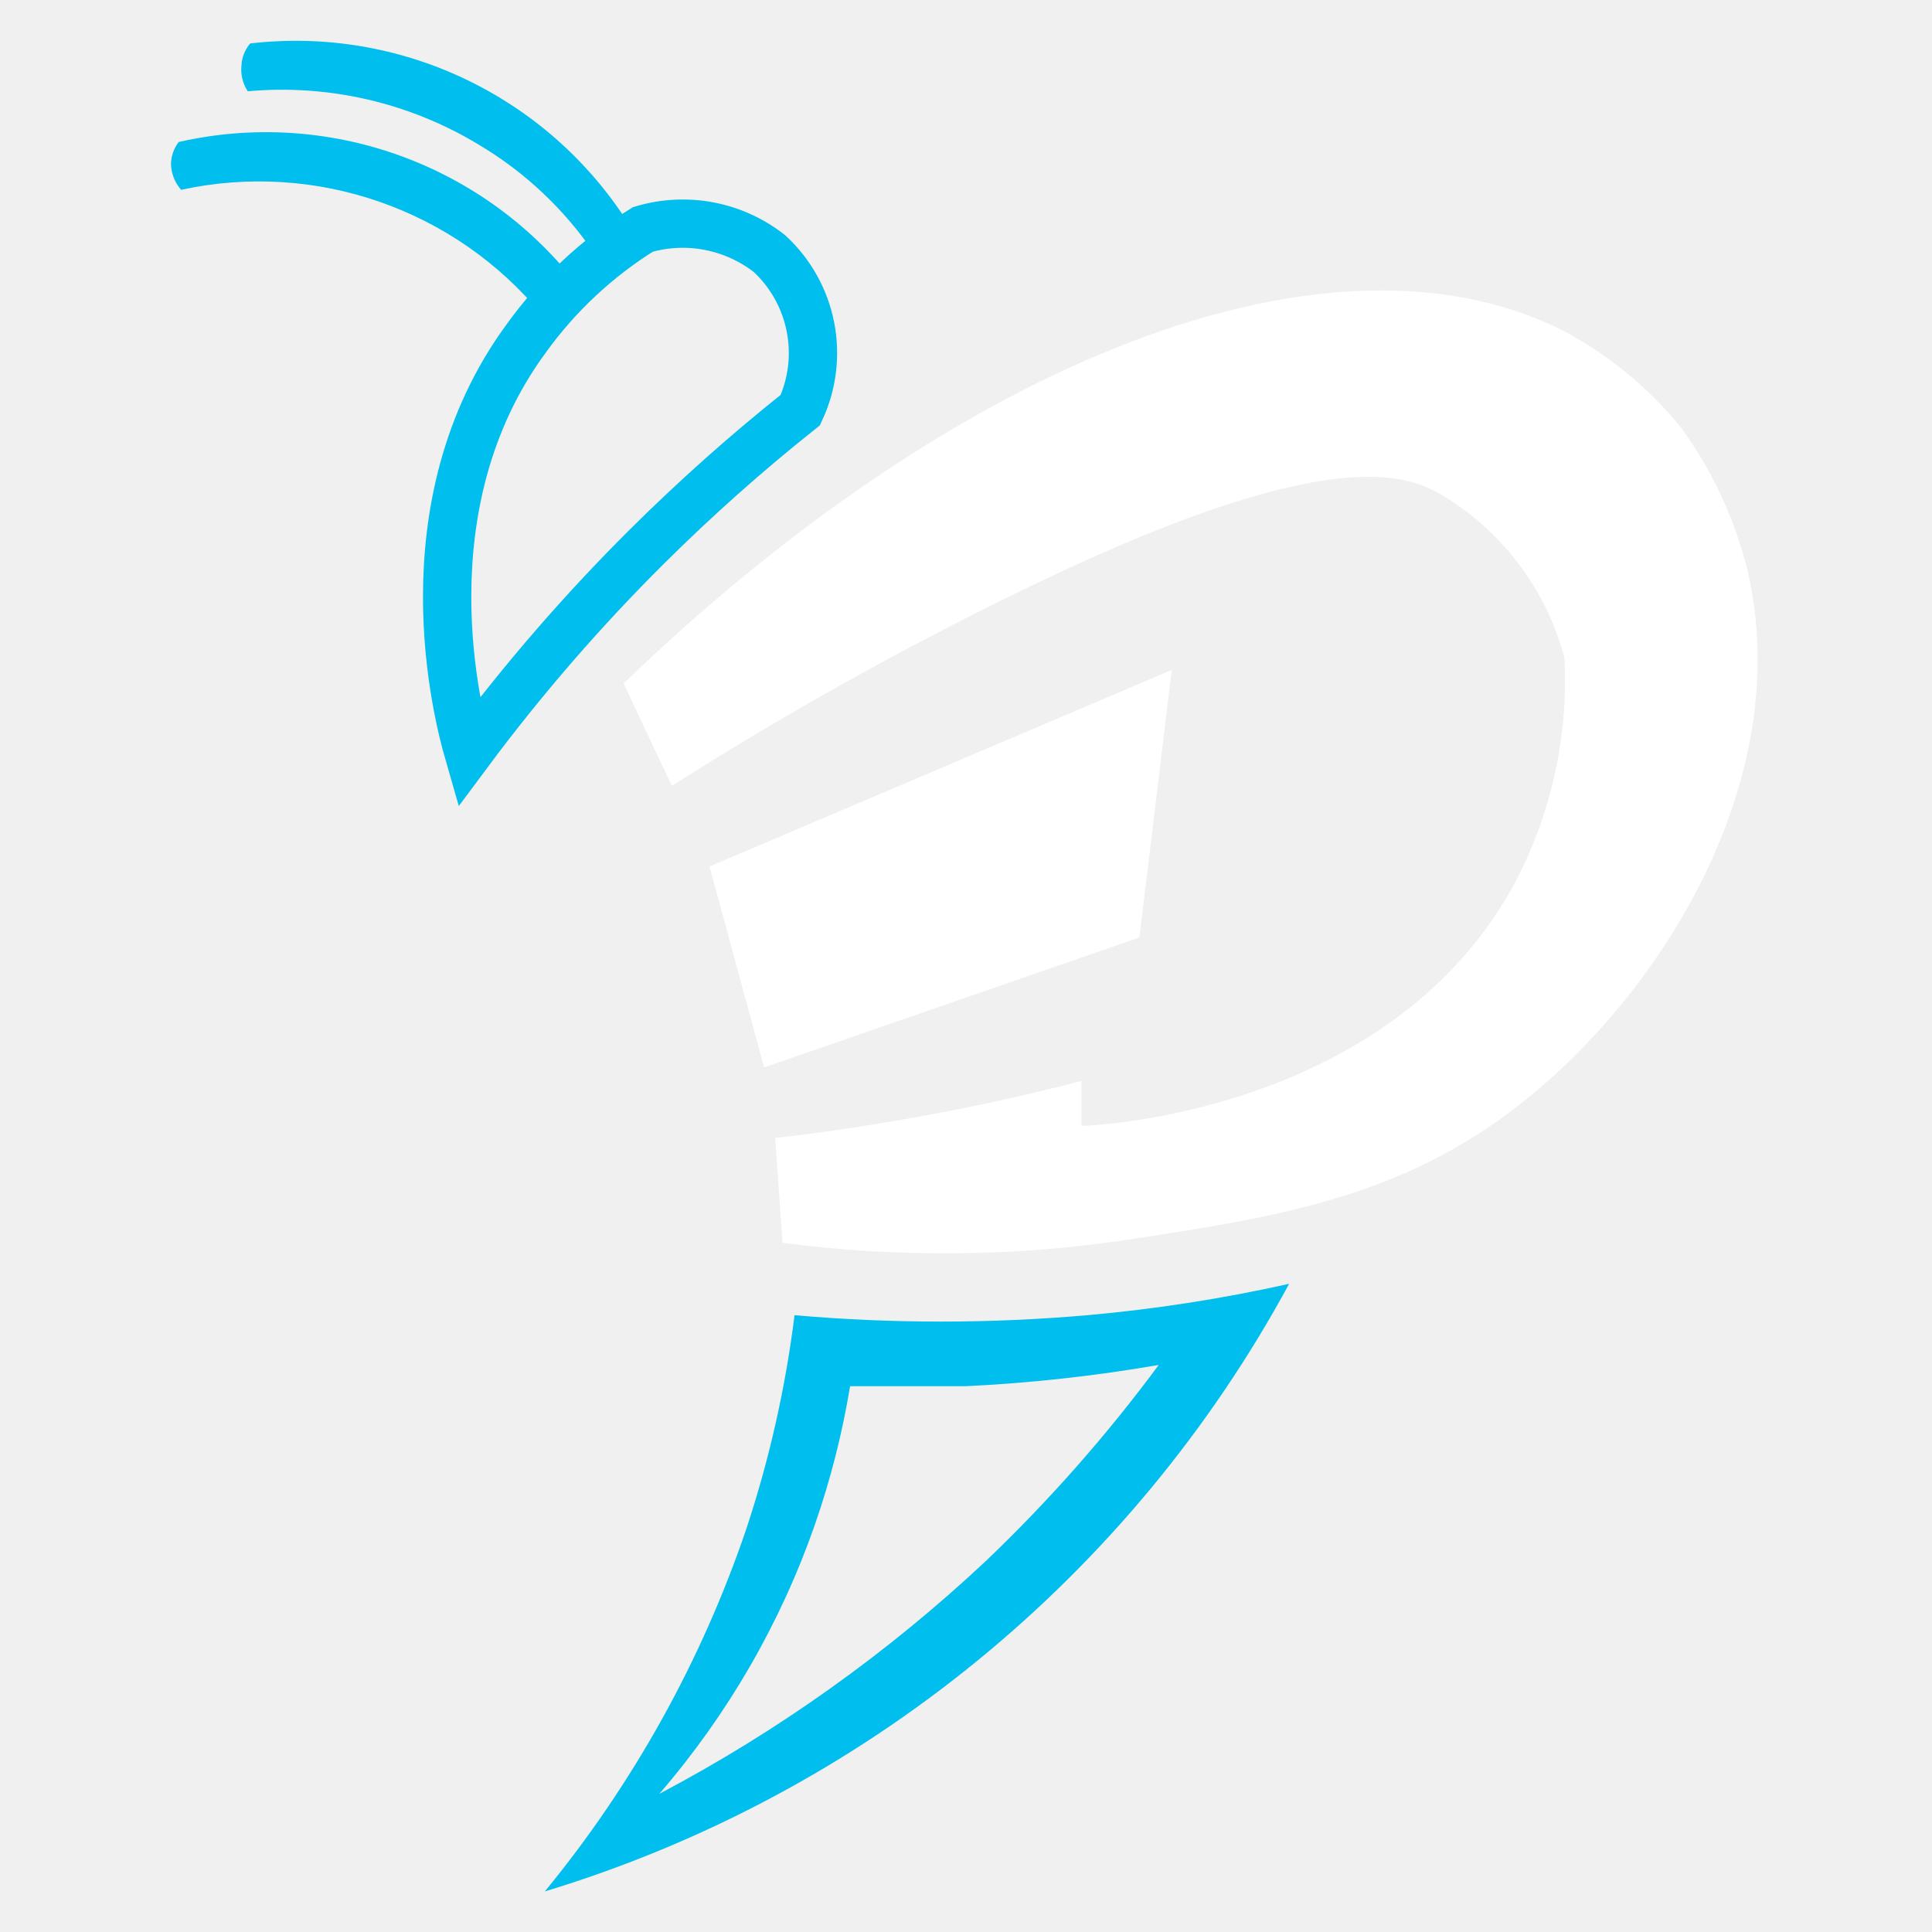
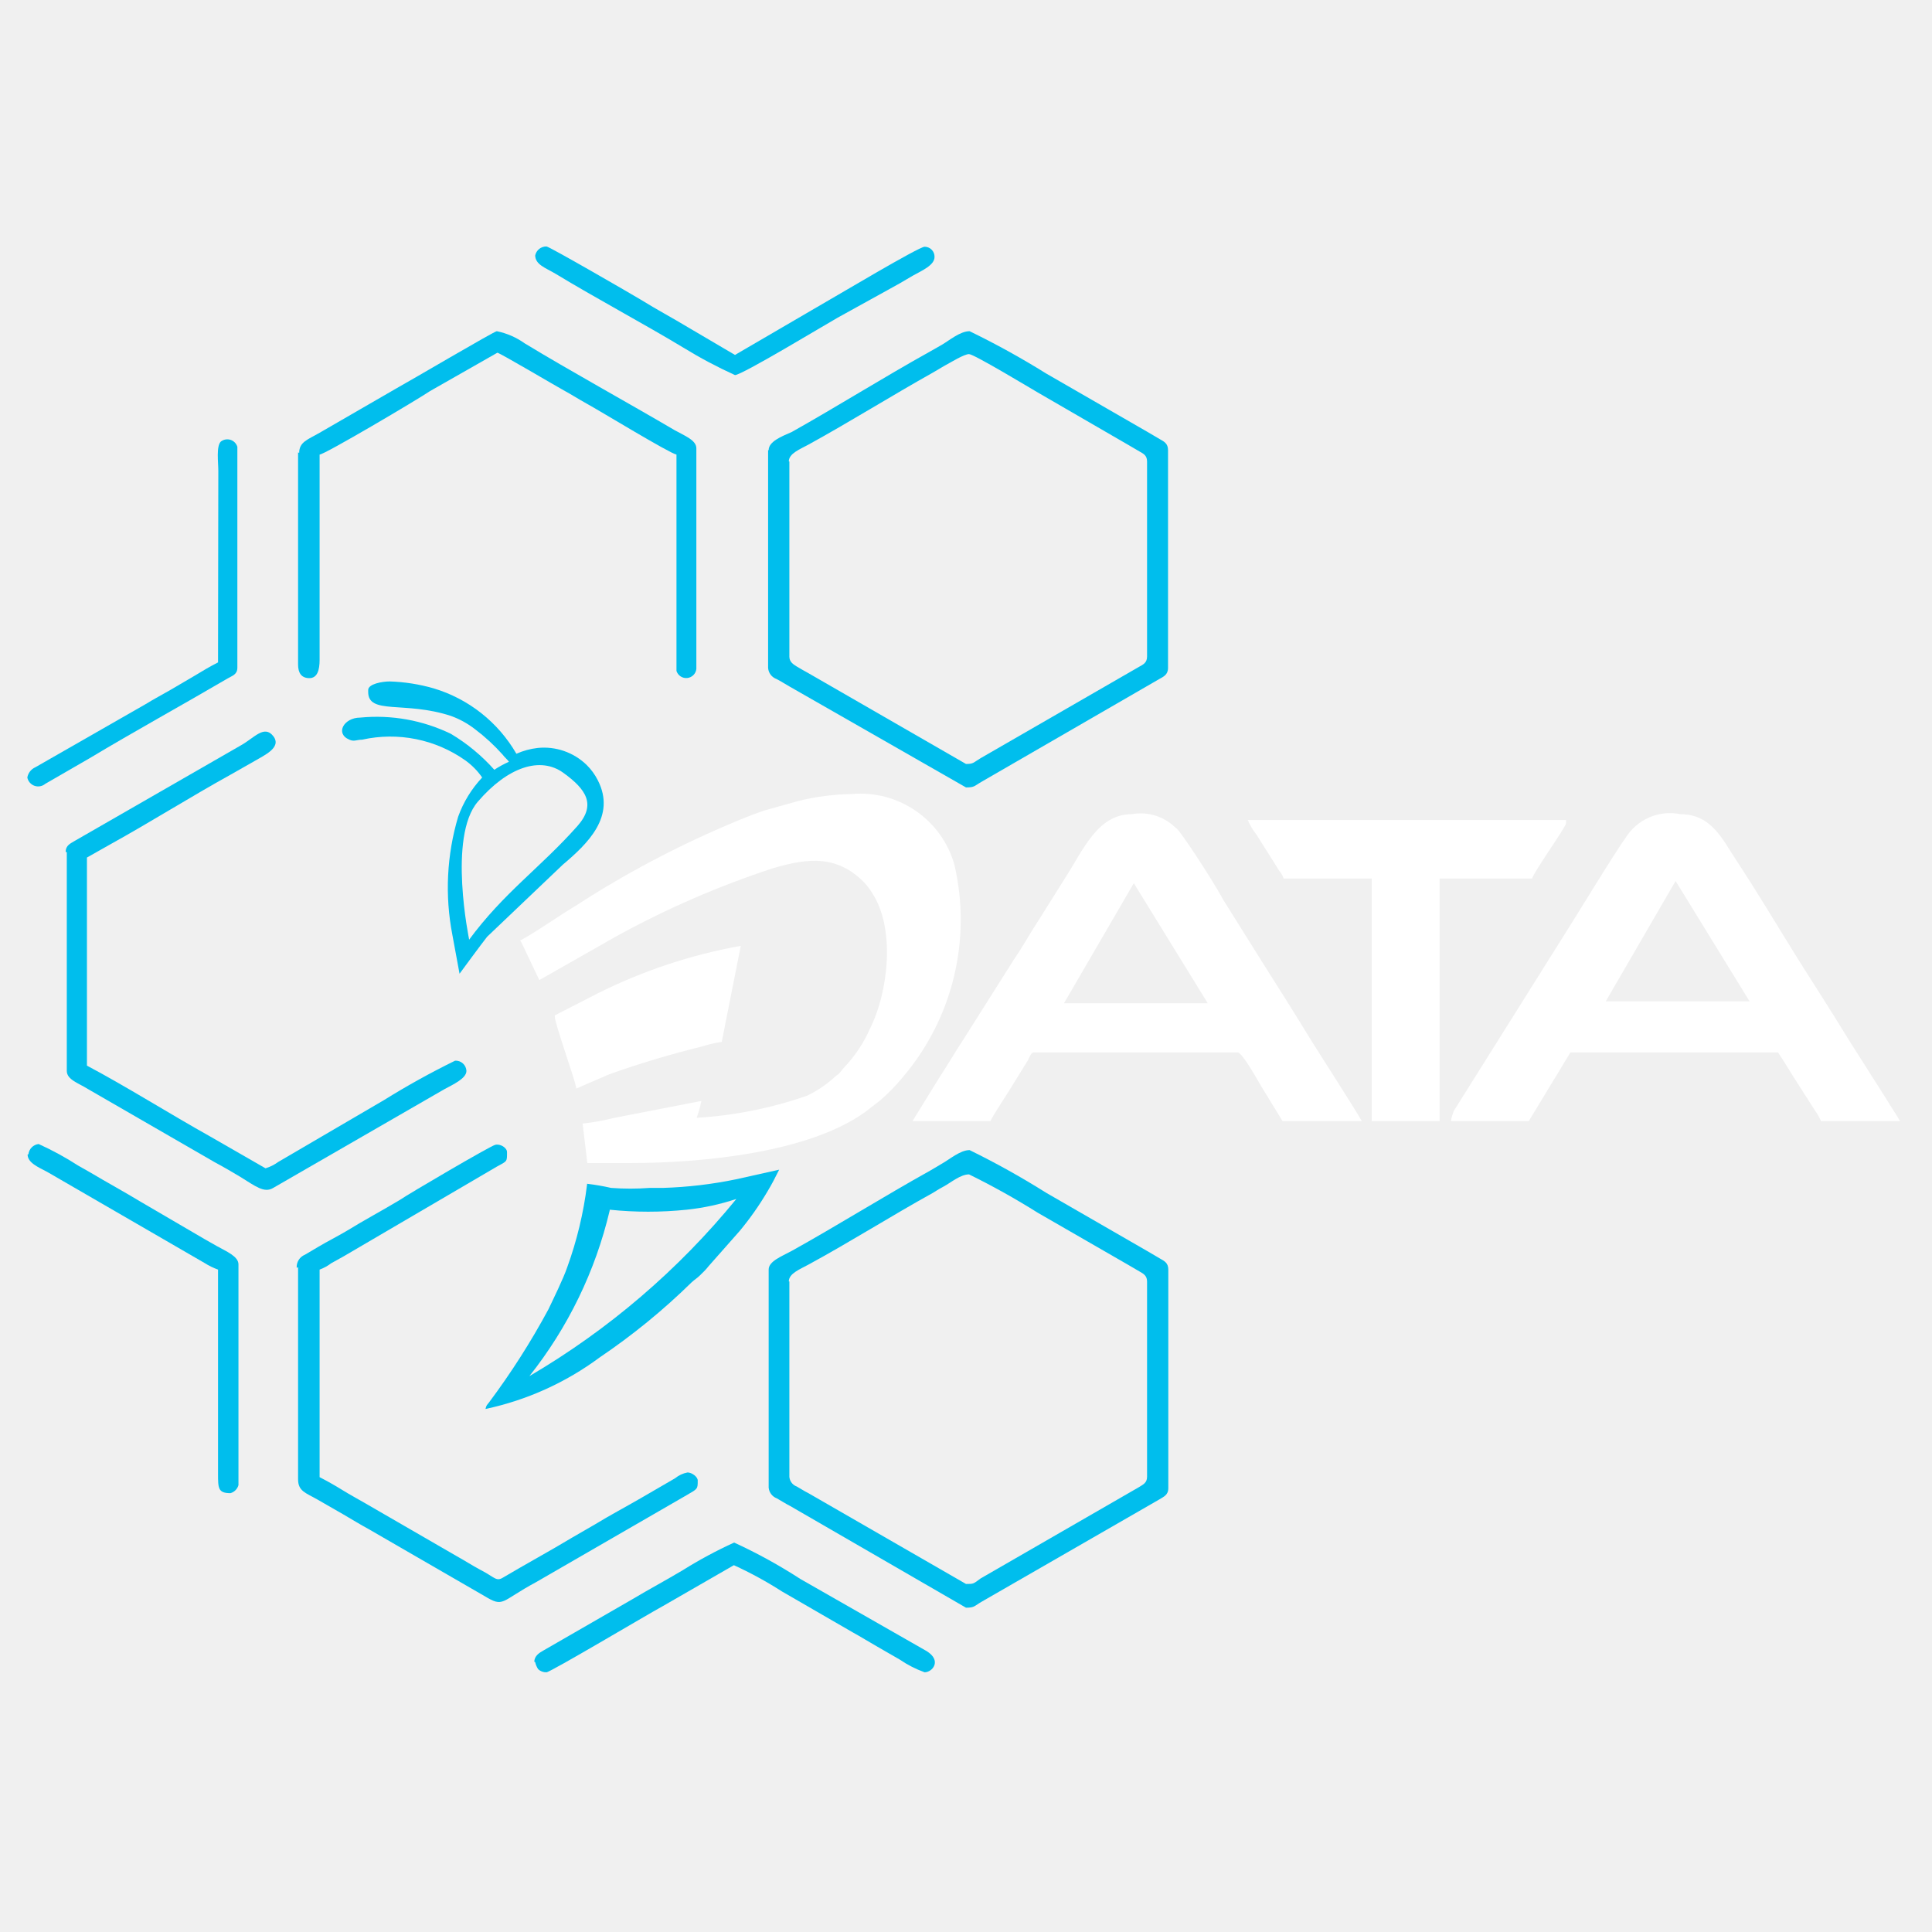
- <svg xmlns="http://www.w3.org/2000/svg" id="Capa_1" data-name="Capa 1" viewBox="0 0 40 40">
+ <svg xmlns="http://www.w3.org/2000/svg" id="Capa_1" data-name="Capa 1" viewBox="0 0 70 70">
  <defs>
-     <style>.cls-1{fill:#00beed;}.cls-2{fill:none;stroke:#00beed;stroke-miterlimit:10;}.cls-3{fill:#fff;}</style>
+     <style>.cls-1{fill:#fff;}.cls-1,.cls-2{fill-rule:evenodd;}.cls-2{fill:#00beed;}</style>
  </defs>
-   <path class="cls-1" d="M22.51,27.23a34.88,34.88,0,0,1-6.06,0,23.21,23.21,0,0,1-1,4.43,24,24,0,0,1-4.17,7.5A26.18,26.18,0,0,0,26.69,26.58,32.3,32.3,0,0,1,22.51,27.23Zm-2.1,5.09a31.15,31.15,0,0,1-6.76,4.82,17.19,17.19,0,0,0,3.22-5.57,17.29,17.29,0,0,0,.73-2.87c.75,0,1.55,0,2.39,0a32.69,32.69,0,0,0,4-.44A31.48,31.48,0,0,1,20.41,32.32Z" />
-   <path class="cls-2" d="M9.7,15.58a38,38,0,0,1,3.7-4.27,38.41,38.41,0,0,1,3.17-2.82,2.8,2.8,0,0,0-.64-3.24,2.91,2.91,0,0,0-2.62-.5A8.5,8.5,0,0,0,10.9,7C8.33,10.49,9.49,14.85,9.7,15.58Z" />
-   <path class="cls-1" d="M12.3,5.24A7.56,7.56,0,0,0,9.92,3,7.86,7.86,0,0,0,5.13,1.89.81.81,0,0,1,5,1.35.75.75,0,0,1,5.18.9,8.16,8.16,0,0,1,13,4.61Z" />
-   <path class="cls-1" d="M11.23,6.53a7.59,7.59,0,0,0-7.48-2.6.85.85,0,0,1-.21-.52.77.77,0,0,1,.16-.47,8.15,8.15,0,0,1,8.2,2.89Z" />
-   <path class="cls-3" d="M12.91,14.15l1,2.12a73.28,73.28,0,0,1,7.15-4c5.44-2.66,7.42-2.56,8.36-2.23a3.8,3.8,0,0,1,.35.16,5.6,5.6,0,0,1,2.62,3.42,9,9,0,0,1-1,4.61c-2.52,4.74-8.56,5.07-9,5.08v-.93c-1.27.33-2.65.63-4.12.87-.77.13-1.51.23-2.22.31l.15,2.17a25.68,25.68,0,0,0,7.26-.08c2.94-.45,5.54-.85,8-2.78,3.09-2.42,5.76-6.94,4.69-11.18a8.49,8.49,0,0,0-1.34-2.83,7.91,7.91,0,0,0-2.42-2C27.53,4.39,19.84,7.47,12.91,14.15Z" />
-   <polygon class="cls-3" points="14.69 17.94 15.82 22.1 23.59 19.41 24.26 13.87 14.69 17.94" />
+   <path class="cls-1" d="M58.18,36.28l5.21,0-2.68-4.36Zm-5.61,4.34h2.82l1.51-2.49h7.52c.27.4.51.82.78,1.23l.59.92a1.93,1.93,0,0,1,.19.34h2.86c-.13-.24-.31-.49-.45-.73L67,37.7c-.61-1-1.21-1.93-1.83-2.91-.71-1.14-1.55-2.55-2.28-3.65-.46-.69-.87-1.64-2-1.64a1.89,1.89,0,0,0-2,.87c-.36.48-1.85,2.94-2.3,3.64l-3.91,6.23A1.63,1.63,0,0,0,52.57,40.62Z" />
+   <path class="cls-1" d="M38.55,36.35l5.21,0L41.08,32Zm-5.49,4.27h2.82c.23-.42.53-.85.78-1.26l.58-.94c.11-.2.11-.29.24-.29h7.36c.17,0,.72,1,.84,1.2l.79,1.29h2.87c-.25-.45-1.49-2.37-1.83-2.92-.61-1-1.2-1.93-1.82-2.91L44.32,32.6C44,32,43.06,30.55,42.7,30.09a1,1,0,0,0-.15-.14A1.8,1.8,0,0,0,41,29.5c-1.23,0-1.75,1.29-2.42,2.33l-.91,1.45c-.33.5-.6,1-.93,1.48L34.9,37.67c-.16.25-.31.48-.46.73s-.3.47-.46.73Z" />
+   <path class="cls-1" d="M18.88,34.12l.66,1.39,2.78-1.58A33.13,33.13,0,0,1,28,31.46c1.32-.39,2.33-.47,3.31.51a2.75,2.75,0,0,1,.28.37c.87,1.3.59,3.63-.07,4.93a4.82,4.82,0,0,1-.93,1.4c-.33.4-.13.15-.41.41a4.14,4.14,0,0,1-.94.62,14.81,14.81,0,0,1-4,.8,3.62,3.62,0,0,0,.17-.61l-3.19.62a8.33,8.33,0,0,1-1.11.2l.17,1.43c.55,0,1,0,1.51,0,2.68,0,6.53-.38,8.57-1.86l.53-.41a7,7,0,0,0,.81-.83,8.8,8.8,0,0,0,1.88-7.71,3.54,3.54,0,0,0-3.73-2.56,8.59,8.59,0,0,0-1.92.25l-1.25.35-.42.15a36.12,36.12,0,0,0-6.42,3.31c-.59.35-1.51,1-2,1.25" />
+   <path class="cls-1" d="M46.51,31.83H49.7v8.79h2.46V31.83h3.35c.05-.22,1.23-1.87,1.23-2v-.12H45.21a2.32,2.32,0,0,0,.32.54l.82,1.3a.85.85,0,0,1,.16.28" />
+   <path class="cls-1" d="M20.1,36.82c0,.28.76,2.35.78,2.62l1.2-.52a34.86,34.86,0,0,1,3.34-1,4.31,4.31,0,0,1,.73-.17l.69-3.48A19.14,19.14,0,0,0,21.64,36l-1.54.79" />
+   <path class="cls-2" d="M28.6,16.72v7.07c0,.19.14.28.27.36s.26.15.42.24L35,27.68c.28,0,.26-.05.53-.21l5.74-3.31c.14-.08.29-.14.29-.37V16.72c0-.22-.13-.28-.27-.36l-.41-.24-3.28-1.9c-.21-.12-2.31-1.39-2.49-1.39s-.66.3-.92.44l-.39.23c-1.5.84-3,1.78-4.51,2.61-.31.17-.71.32-.71.61m-.75-.41V24.2a.46.46,0,0,0,.3.4c.18.09.29.17.47.27L35,28.53c.32,0,.29-.05.59-.22l6.4-3.7c.16-.09.33-.16.33-.41V16.31c0-.24-.14-.31-.3-.4l-.46-.27-3.66-2.11A30,30,0,0,0,35.13,12c-.34,0-.73.33-1,.49l-.44.25c-1.67.93-3.38,2-5,2.91C28.3,15.82,27.85,16,27.85,16.31Z" />
+   <path class="cls-2" d="M28.6,46.43v7.08a.41.41,0,0,0,.27.35c.16.09.26.16.42.24L35,57.39c.28,0,.26,0,.53-.2l5.74-3.31c.14-.09.29-.15.29-.37V46.43c0-.21-.13-.28-.27-.36l-.41-.24-3.28-1.89a27.42,27.42,0,0,0-2.49-1.39c-.31,0-.66.3-.92.44s-.25.15-.39.23c-1.5.83-3,1.78-4.51,2.6-.31.17-.71.32-.71.61M27.85,46v7.9a.46.46,0,0,0,.3.39c.18.1.29.18.47.27L35,58.25c.32,0,.29-.06.59-.23L42,54.33c.16-.1.33-.16.33-.41V46c0-.24-.14-.31-.3-.4l-.46-.27-3.66-2.11a30,30,0,0,0-2.78-1.55c-.34,0-.73.34-1,.49l-.44.26c-1.67.93-3.38,2-5,2.9C28.3,45.53,27.85,45.7,27.85,46Z" />
+   <path class="cls-2" d="M22.09,43.83a13.55,13.55,0,0,0,2.79,0,8.5,8.5,0,0,0,1.8-.39,27.9,27.9,0,0,1-7.5,6.42,15.29,15.29,0,0,0,2.91-6m-.82-.94a13.72,13.72,0,0,1-.72,3c-.14.41-.5,1.14-.68,1.52a27.06,27.06,0,0,1-2.15,3.37c-.08.11-.09.08-.13.24a10.68,10.68,0,0,0,4.14-1.87,23.66,23.66,0,0,0,3.33-2.72c.12-.11.19-.14.31-.26s.2-.19.3-.32l1.13-1.28a10.92,10.92,0,0,0,1-1.42c.17-.28.29-.52.43-.8l-1.57.35a15.36,15.36,0,0,1-2.64.31h-.48a9.34,9.34,0,0,1-1.4,0A8.37,8.37,0,0,0,21.27,42.89Z" />
+   <path class="cls-2" d="M17,34.05s-.78-3.73.31-5S19.58,27.4,20.41,28s1.2,1.15.51,1.93c-1.36,1.53-2.66,2.4-3.94,4.14m-3.64-9c0,.84,1.33.32,3,.87a3.19,3.19,0,0,1,.87.48,7,7,0,0,1,1,.92c.09.12.15.15.23.26a3.69,3.69,0,0,0-.53.29,6.72,6.72,0,0,0-1.57-1.3A6.16,6.16,0,0,0,13.05,26c-.59,0-.92.58-.39.8.17.08.26,0,.46,0a4.71,4.71,0,0,1,3.74.75,2.57,2.57,0,0,1,.61.62,4.1,4.1,0,0,0-.87,1.42,9,9,0,0,0-.21,4.28l.26,1.41s.83-1.13,1-1.34l2.74-2.61c.9-.76,1.94-1.75,1.27-3.06a2.13,2.13,0,0,0-.41-.56,2.22,2.22,0,0,0-1.77-.61,2.61,2.61,0,0,0-.77.21,5.18,5.18,0,0,0-3-2.37,6.46,6.46,0,0,0-1.59-.25C13.85,24.69,13.34,24.78,13.34,25Z" />
+   <path class="cls-2" d="M10.8,45.91V53.6c0,.43.28.49.7.73l.94.54c.31.18.6.36.93.54l4.17,2.41c.73.44.57.21,1.89-.5l5.47-3.16c.38-.22.38-.21.38-.52,0-.13-.21-.29-.37-.29a1,1,0,0,0-.45.21l-1.24.72c-.57.33-1.12.62-1.66.95l-.83.48c-.78.47-1.75,1-2.49,1.44-.27.17-.3,0-.85-.28-.28-.15-.54-.32-.83-.48l-3.32-1.92c-.29-.17-.54-.3-.83-.48s-.56-.33-.83-.47V46a1.58,1.58,0,0,0,.42-.23l.45-.25L18,42.27c.39-.21.37-.18.37-.53,0-.15-.24-.31-.43-.26s-3.11,1.76-3.46,2c-.65.39-1.29.73-1.94,1.13-.34.2-.66.36-1,.56l-.49.29a.48.48,0,0,0-.3.48" />
+   <path class="cls-2" d="M10.8,16.39v7.69c0,.3.12.49.41.49s.37-.3.37-.66V16.47c.18,0,3.56-2,4-2.3l2.44-1.39c.08,0,2.14,1.22,2.4,1.36s.54.32.83.48c.51.28,3,1.8,3.26,1.85,0,.27,0,7.65,0,7.84a.37.37,0,0,0,.72-.07v-8c0-.29-.42-.45-.78-.65-1.7-1-3.81-2.16-5.44-3.15A2.65,2.65,0,0,0,18,12c-.09,0-3.16,1.81-3.67,2.09l-2.75,1.59c-.43.25-.74.33-.74.73" />
+   <path class="cls-2" d="M2.42,30.87V38.8c0,.32.42.44.77.66l4.59,2.65c.3.16.61.34.91.52.57.35.88.61,1.21.41l6.19-3.57c.31-.17.81-.39.81-.67a.39.39,0,0,0-.41-.37,29.25,29.25,0,0,0-2.58,1.43l-3.42,2-.41.24a1.53,1.53,0,0,1-.46.23l-2-1.15c-1.45-.81-3.07-1.83-4.47-2.57V31.07L4,30.59c1.41-.78,2.94-1.74,4.35-2.52l.88-.5c.31-.19,1-.48.67-.9s-.69.07-1.18.34l-6,3.45c-.16.1-.34.16-.34.41" />
+   <path class="cls-2" d="M19.39,9.24c0,.35.37.46.74.68,1.45.88,3.16,1.79,4.62,2.67a17,17,0,0,0,1.88,1c.25,0,3.26-1.82,3.72-2.08l1.81-1,.45-.25.46-.27c.34-.19.79-.38.79-.68a.36.36,0,0,0-.36-.37c-.21,0-3.27,1.83-3.44,1.92l-3.43,2-1.7-1c-.58-.35-1.13-.64-1.71-1-.33-.2-3.32-1.93-3.42-1.93a.41.41,0,0,0-.41.33" />
+   <path class="cls-2" d="M19.39,60.22a.76.76,0,0,0,.11.26.42.42,0,0,0,.3.11c.14,0,3.65-2.09,4.22-2.4l2.57-1.48a14,14,0,0,1,1.74.95l2.56,1.48c.31.17.56.33.86.5l.85.49a4,4,0,0,0,.9.46c.28,0,.64-.42.07-.77L29,57.21a18.92,18.92,0,0,0-2.4-1.32,15.92,15.92,0,0,0-1.86,1c-.62.37-1.22.69-1.84,1.06l-3.21,1.85c-.14.08-.33.19-.33.41" />
+   <path class="cls-2" d="M1,41.83c0,.3.39.46.71.63l5.7,3.3A2.47,2.47,0,0,0,7.9,46v7.4c0,.52,0,.7.45.7a.42.42,0,0,0,.29-.29v-8c0-.29-.44-.47-.78-.66l-.44-.25L5.11,43.55c-.61-.37-1.22-.7-1.84-1.07l-.44-.25a11,11,0,0,0-1.43-.78.42.42,0,0,0-.37.37Z" />
+   <path class="cls-2" d="M7.9,24c-.28.14-.58.32-.86.49L6.17,25c-.31.18-.6.33-.89.51l-4,2.29a.5.5,0,0,0-.29.37v0a.4.4,0,0,0,.65.23l1.61-.93c1.58-.95,3.38-1.94,5-2.89.17-.1.35-.14.35-.39v-8A.38.38,0,0,0,8,16c-.17.17-.09.75-.09,1.06Z" />
</svg>
